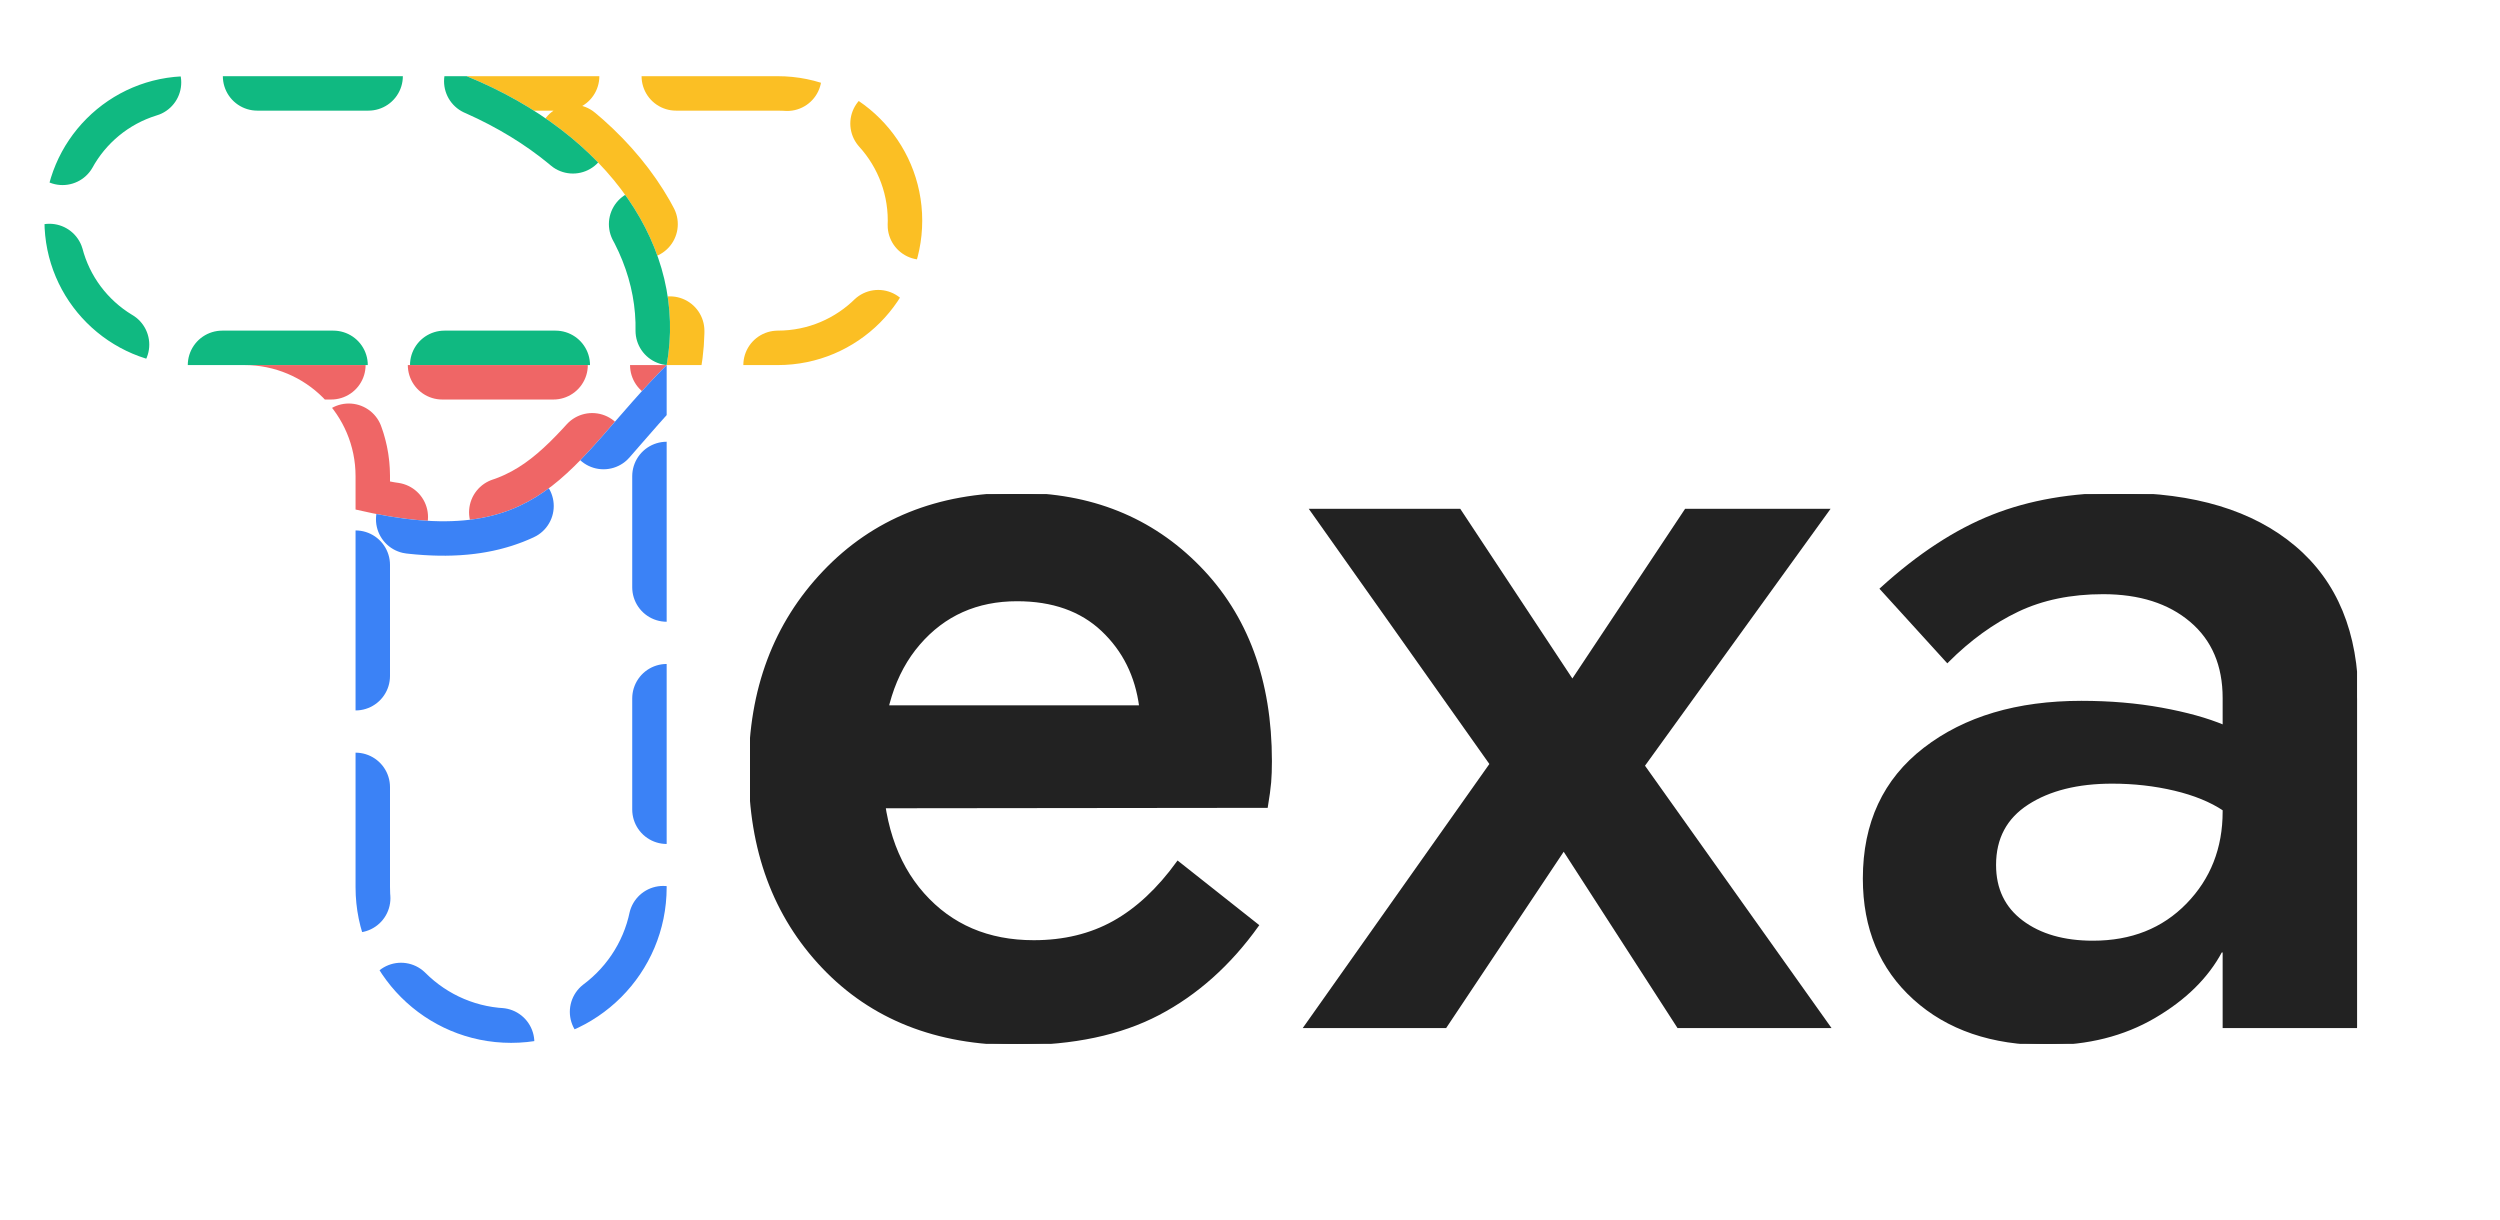
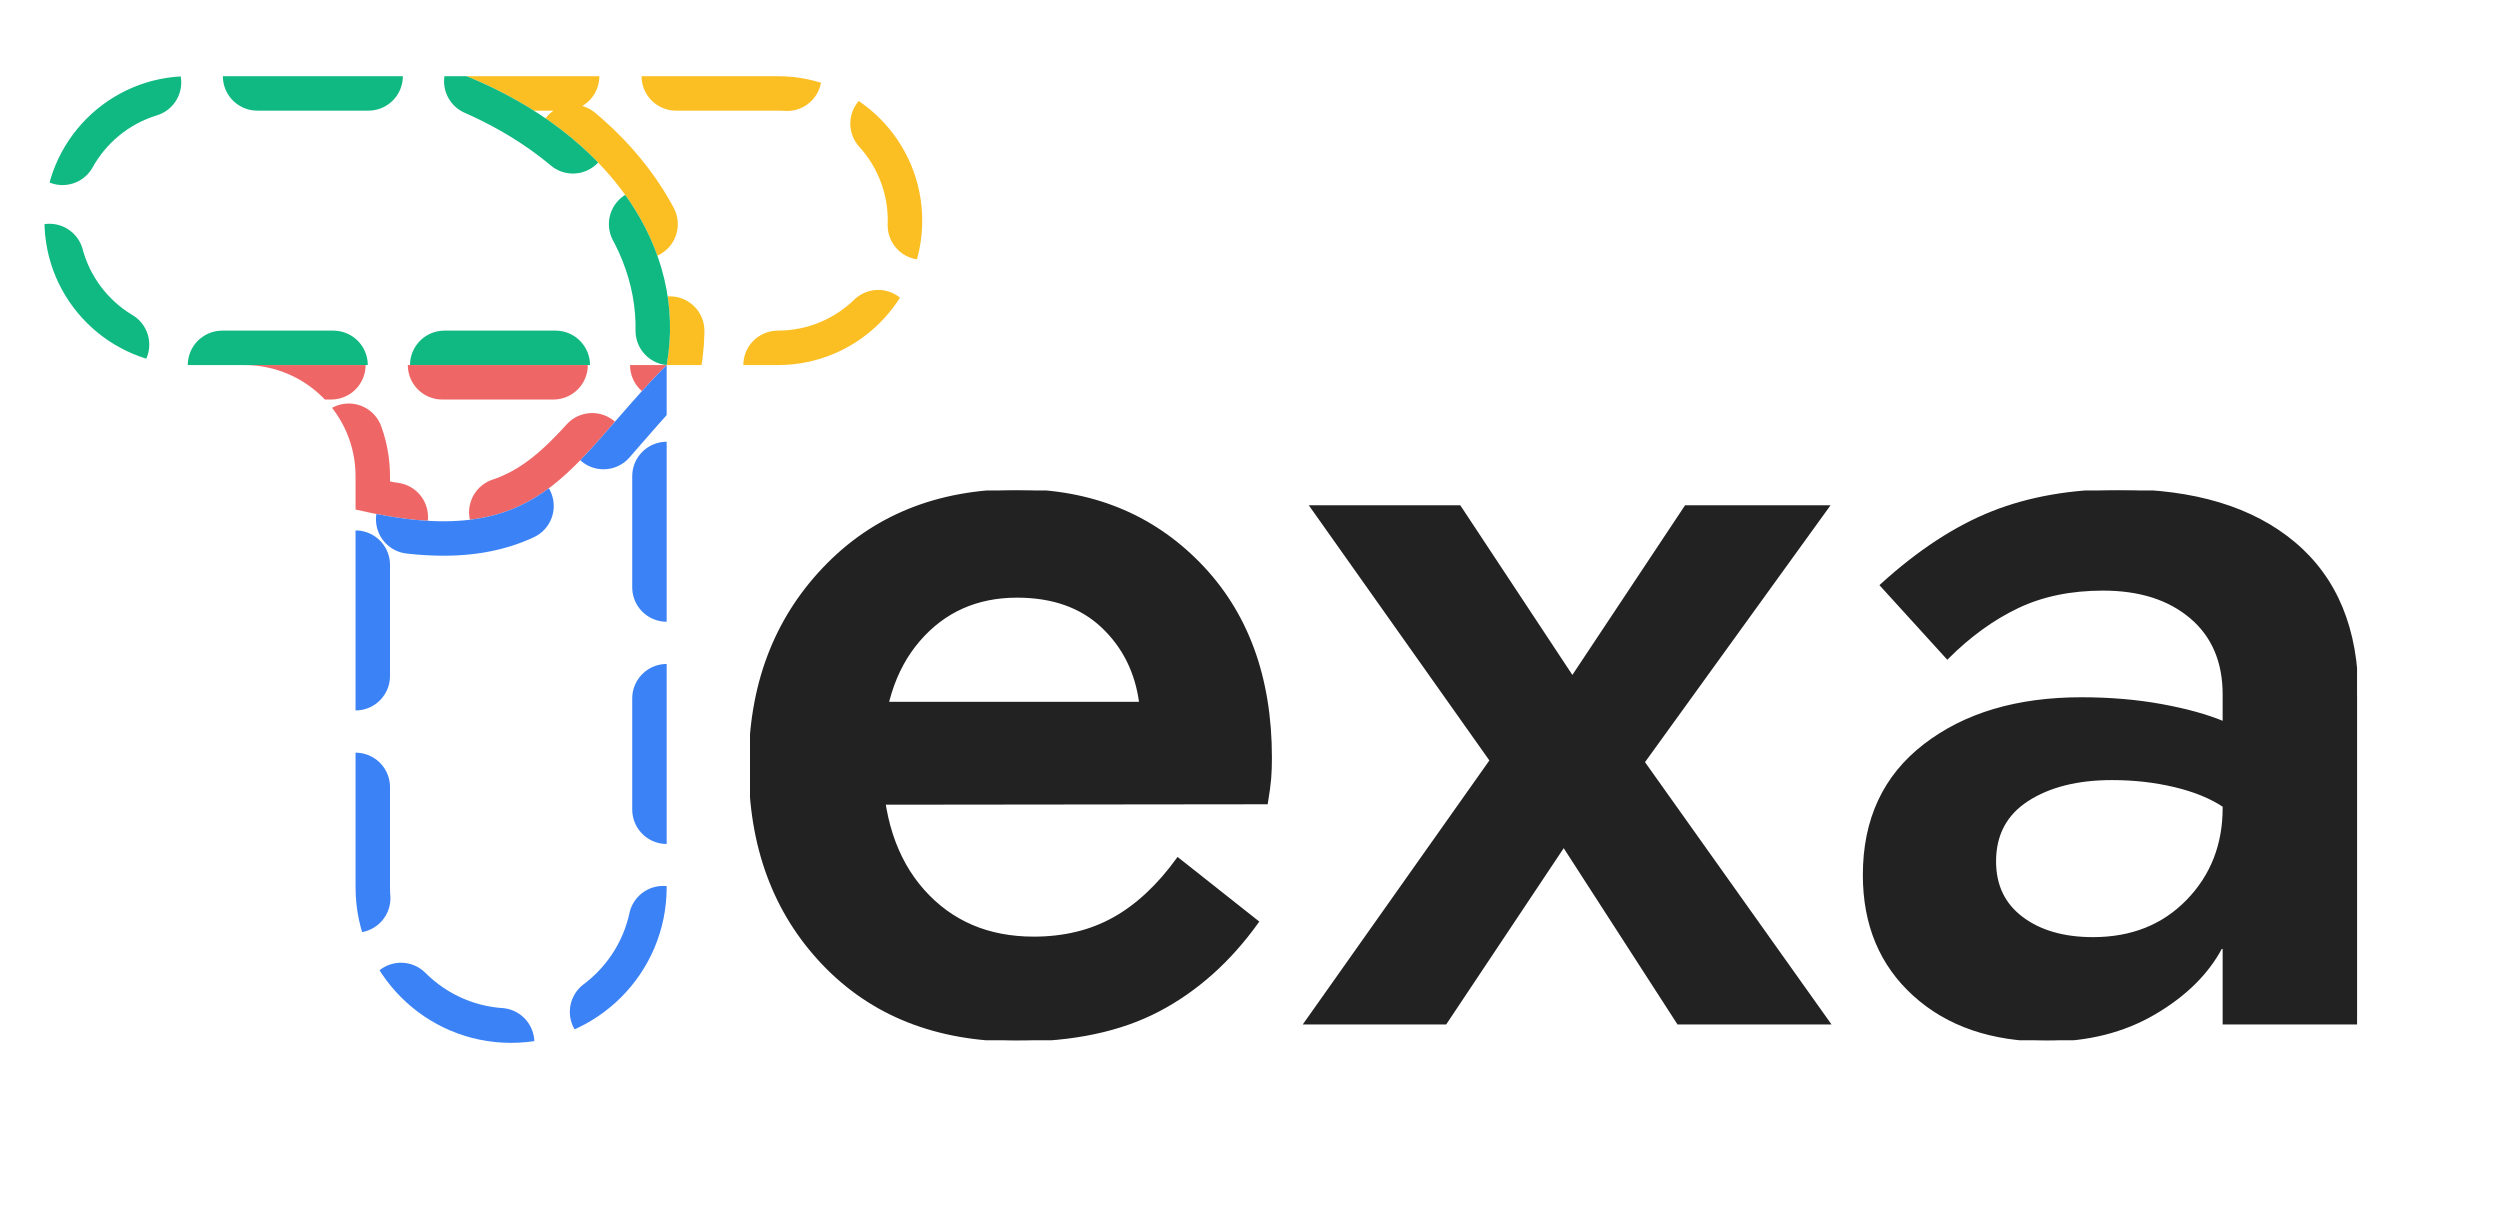
<svg xmlns="http://www.w3.org/2000/svg" viewBox="0 0 1050 512">
  <svg viewBox="0 0 900 1060" width="40%">
    <defs>
      <clipPath id="cp-yellow">
        <path d="M600 310h100a130 130 0 0 0 0-260H420a360 260 0 0 1 180 260" />
      </clipPath>
      <clipPath id="cp-emerald">
        <path d="M600 310H170a130 130 0 0 1 0-260h250a360 260 0 0 1 180 260" />
      </clipPath>
      <clipPath id="cp-coral">
        <path d="M600 310c-90 90-110 170-280 130v-30a100 100 0 0 0-100-100z" />
      </clipPath>
      <clipPath id="cp-primary">
        <path d="M600 310v470a140 140 0 0 1-280 0V440c170 40 190-40 280-130" />
      </clipPath>
      <style>@keyframes drawPath{0%{stroke-dashoffset:100;fill-opacity:0;stroke-opacity:1}80%{stroke-dashoffset:0;stroke-opacity:1}to{stroke-dashoffset:0;fill-opacity:1;stroke-opacity:0}}.icon-path{stroke-dasharray:100;stroke-dashoffset:100;fill-opacity:0;stroke-width:62;stroke-linejoin:round;stroke-linecap:round;animation:drawPath 2s ease-in-out infinite alternate}</style>
    </defs>
    <g id="letter-t" shape-rendering="geometricPrecision">
      <path class="icon-path" clip-path="url(#cp-yellow)" pathLength="100" d="M600 310h100a130 130 0 0 0 0-260H420a360 260 0 0 1 180 260" style="stroke:#fbbf24;fill:#fbbf24" />
      <path class="icon-path" clip-path="url(#cp-emerald)" pathLength="100" d="M600 310H170a130 130 0 0 1 0-260h250a360 260 0 0 1 180 260" style="stroke:#10b981;fill:#10b981" />
      <path class="icon-path" clip-path="url(#cp-coral)" pathLength="100" d="M600 310c-90 90-110 170-280 130v-30a100 100 0 0 0-100-100z" style="stroke:#ef6666;fill:#ef6666" />
      <path class="icon-path" clip-path="url(#cp-primary)" pathLength="100" d="M600 310v470a140 140 0 0 1-280 0V440c170 40 190-40 280-130" style="stroke:#3b82f6;fill:#3b82f6" />
    </g>
  </svg>
-   <svg transform="translate(315 207.5)scale(4.15)" width="162.641" height="55.644" viewBox="0 0 162.641 55.644">
+   <svg transform="translate(315 206)scale(4.15)" width="162.641" height="55.644" viewBox="0 0 162.641 55.644">
    <g id="svgGroup" stroke-linecap="round" fill-rule="nonzero" font-size="12" stroke="#222" stroke-width=".3mm" fill="#222" style="stroke:#222;stroke-width:.3mm;fill:#222">
      <path d="m52.276 31.621-45.645.051V21.523h32.895q-.612-4.692-3.85-7.752t-8.645-3.06q-6.12 0-9.945 4.437t-3.825 12.189q0 8.364 4.259 13.158 4.258 4.794 11.194 4.794 4.59 0 8.109-1.963t6.477-6.044l8.058 6.375q-4.233 5.916-10.021 8.951-5.789 3.034-14.306 3.034-12.24 0-19.635-7.777T.001 27.847q0-12.087 7.497-19.966T27.031.001q11.169 0 18.411 7.395t7.242 19.635q0 1.224-.076 2.142-.077.918-.332 2.448Z" id="0" vector-effect="non-scaling-stroke" />
      <path d="M70.381 53.908H56.203l21.267-30.09h2.499L94.708 1.633h14.382L88.129 30.652h-2.244zm38.811 0H93.943L78.898 30.601h-1.581L56.815 1.633h14.994l15.3 23.154h1.377z" id="1" vector-effect="non-scaling-stroke" />
      <path d="M149.176 23.512v-2.856q0-4.998-3.34-7.828-3.341-2.831-8.9-2.831-4.896 0-8.644 1.785t-7.115 5.151l-6.681-7.344q5.661-5.151 11.271-7.369T138.568.001q11.373 0 17.723 5.355t6.349 15.402v33.15h-13.464v-11.73l3.111 4.08h-3.417q-2.091 3.927-6.757 6.656-4.667 2.728-10.838 2.728-8.364 0-13.438-4.59-5.075-4.59-5.075-12.138 0-8.415 6.12-13.132t15.861-4.718q4.335 0 8.109.689 3.774.688 6.324 1.759Zm0 8.619v-.204q-1.989-1.326-4.998-2.04t-6.324-.714q-5.253 0-8.568 2.142t-3.315 6.222q0 3.672 2.754 5.738 2.754 2.065 7.191 2.065 5.865 0 9.563-3.799 3.697-3.8 3.697-9.41Z" id="2" vector-effect="non-scaling-stroke" />
    </g>
  </svg>
</svg>
